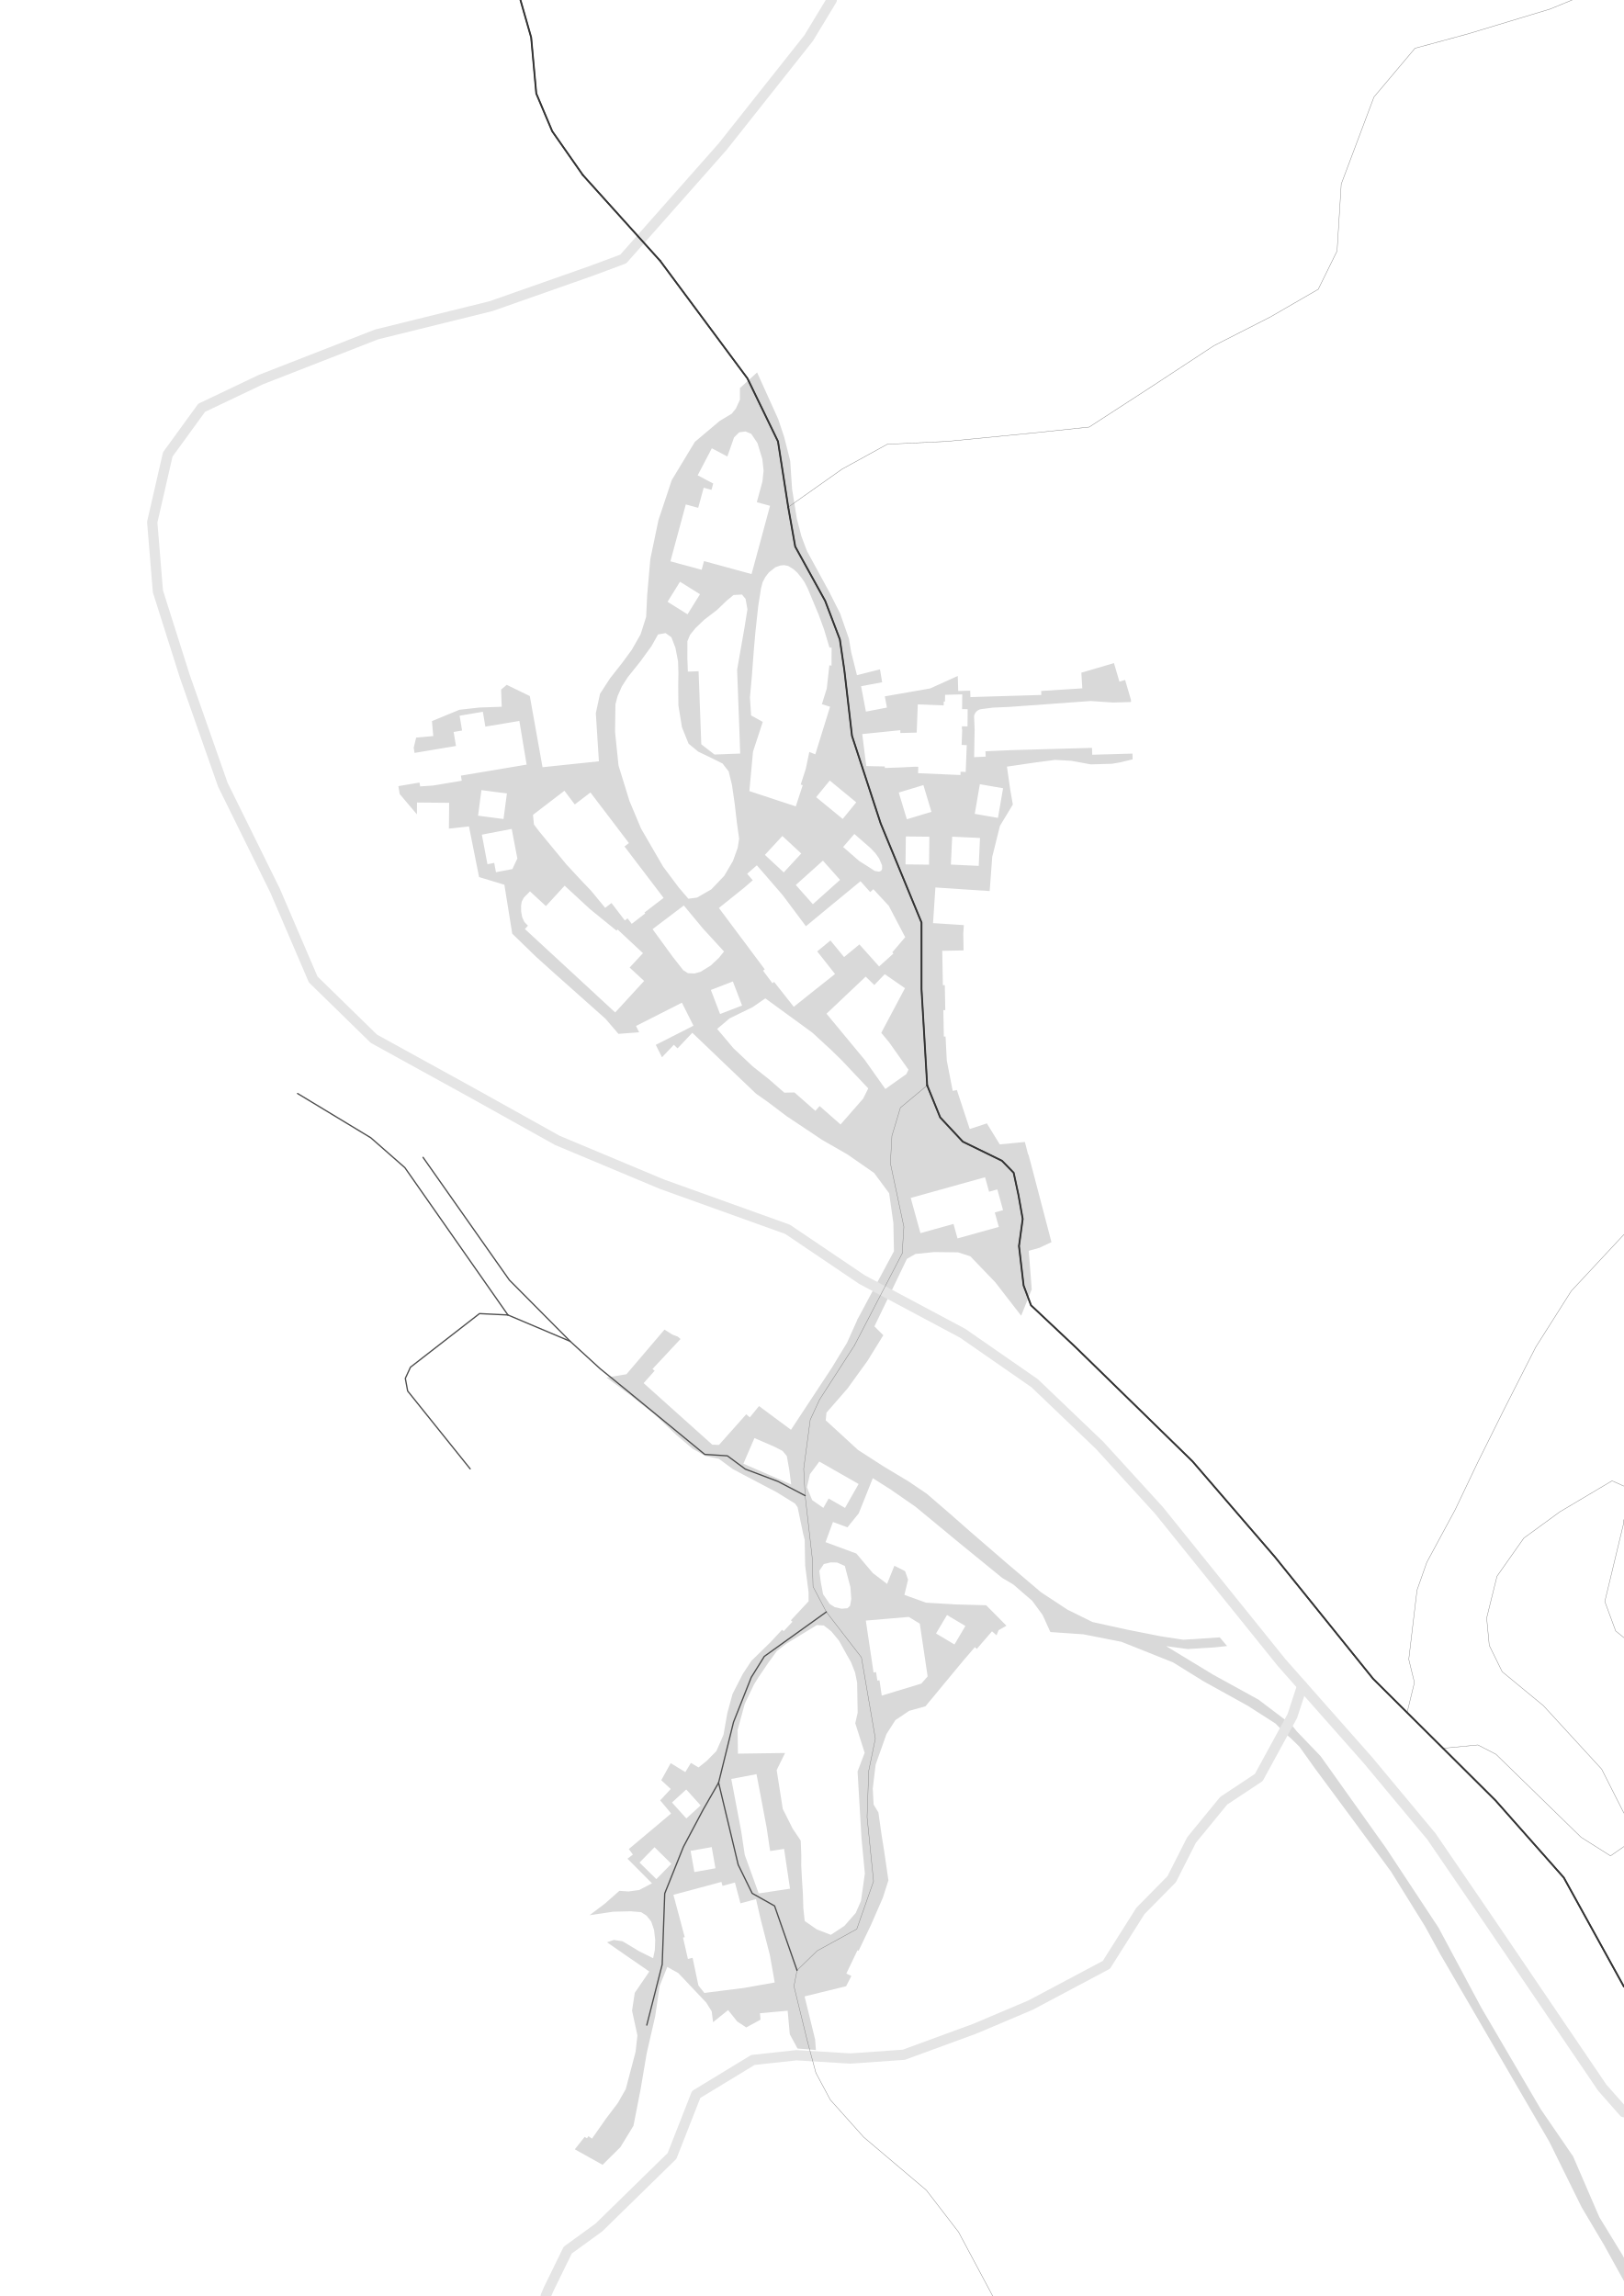
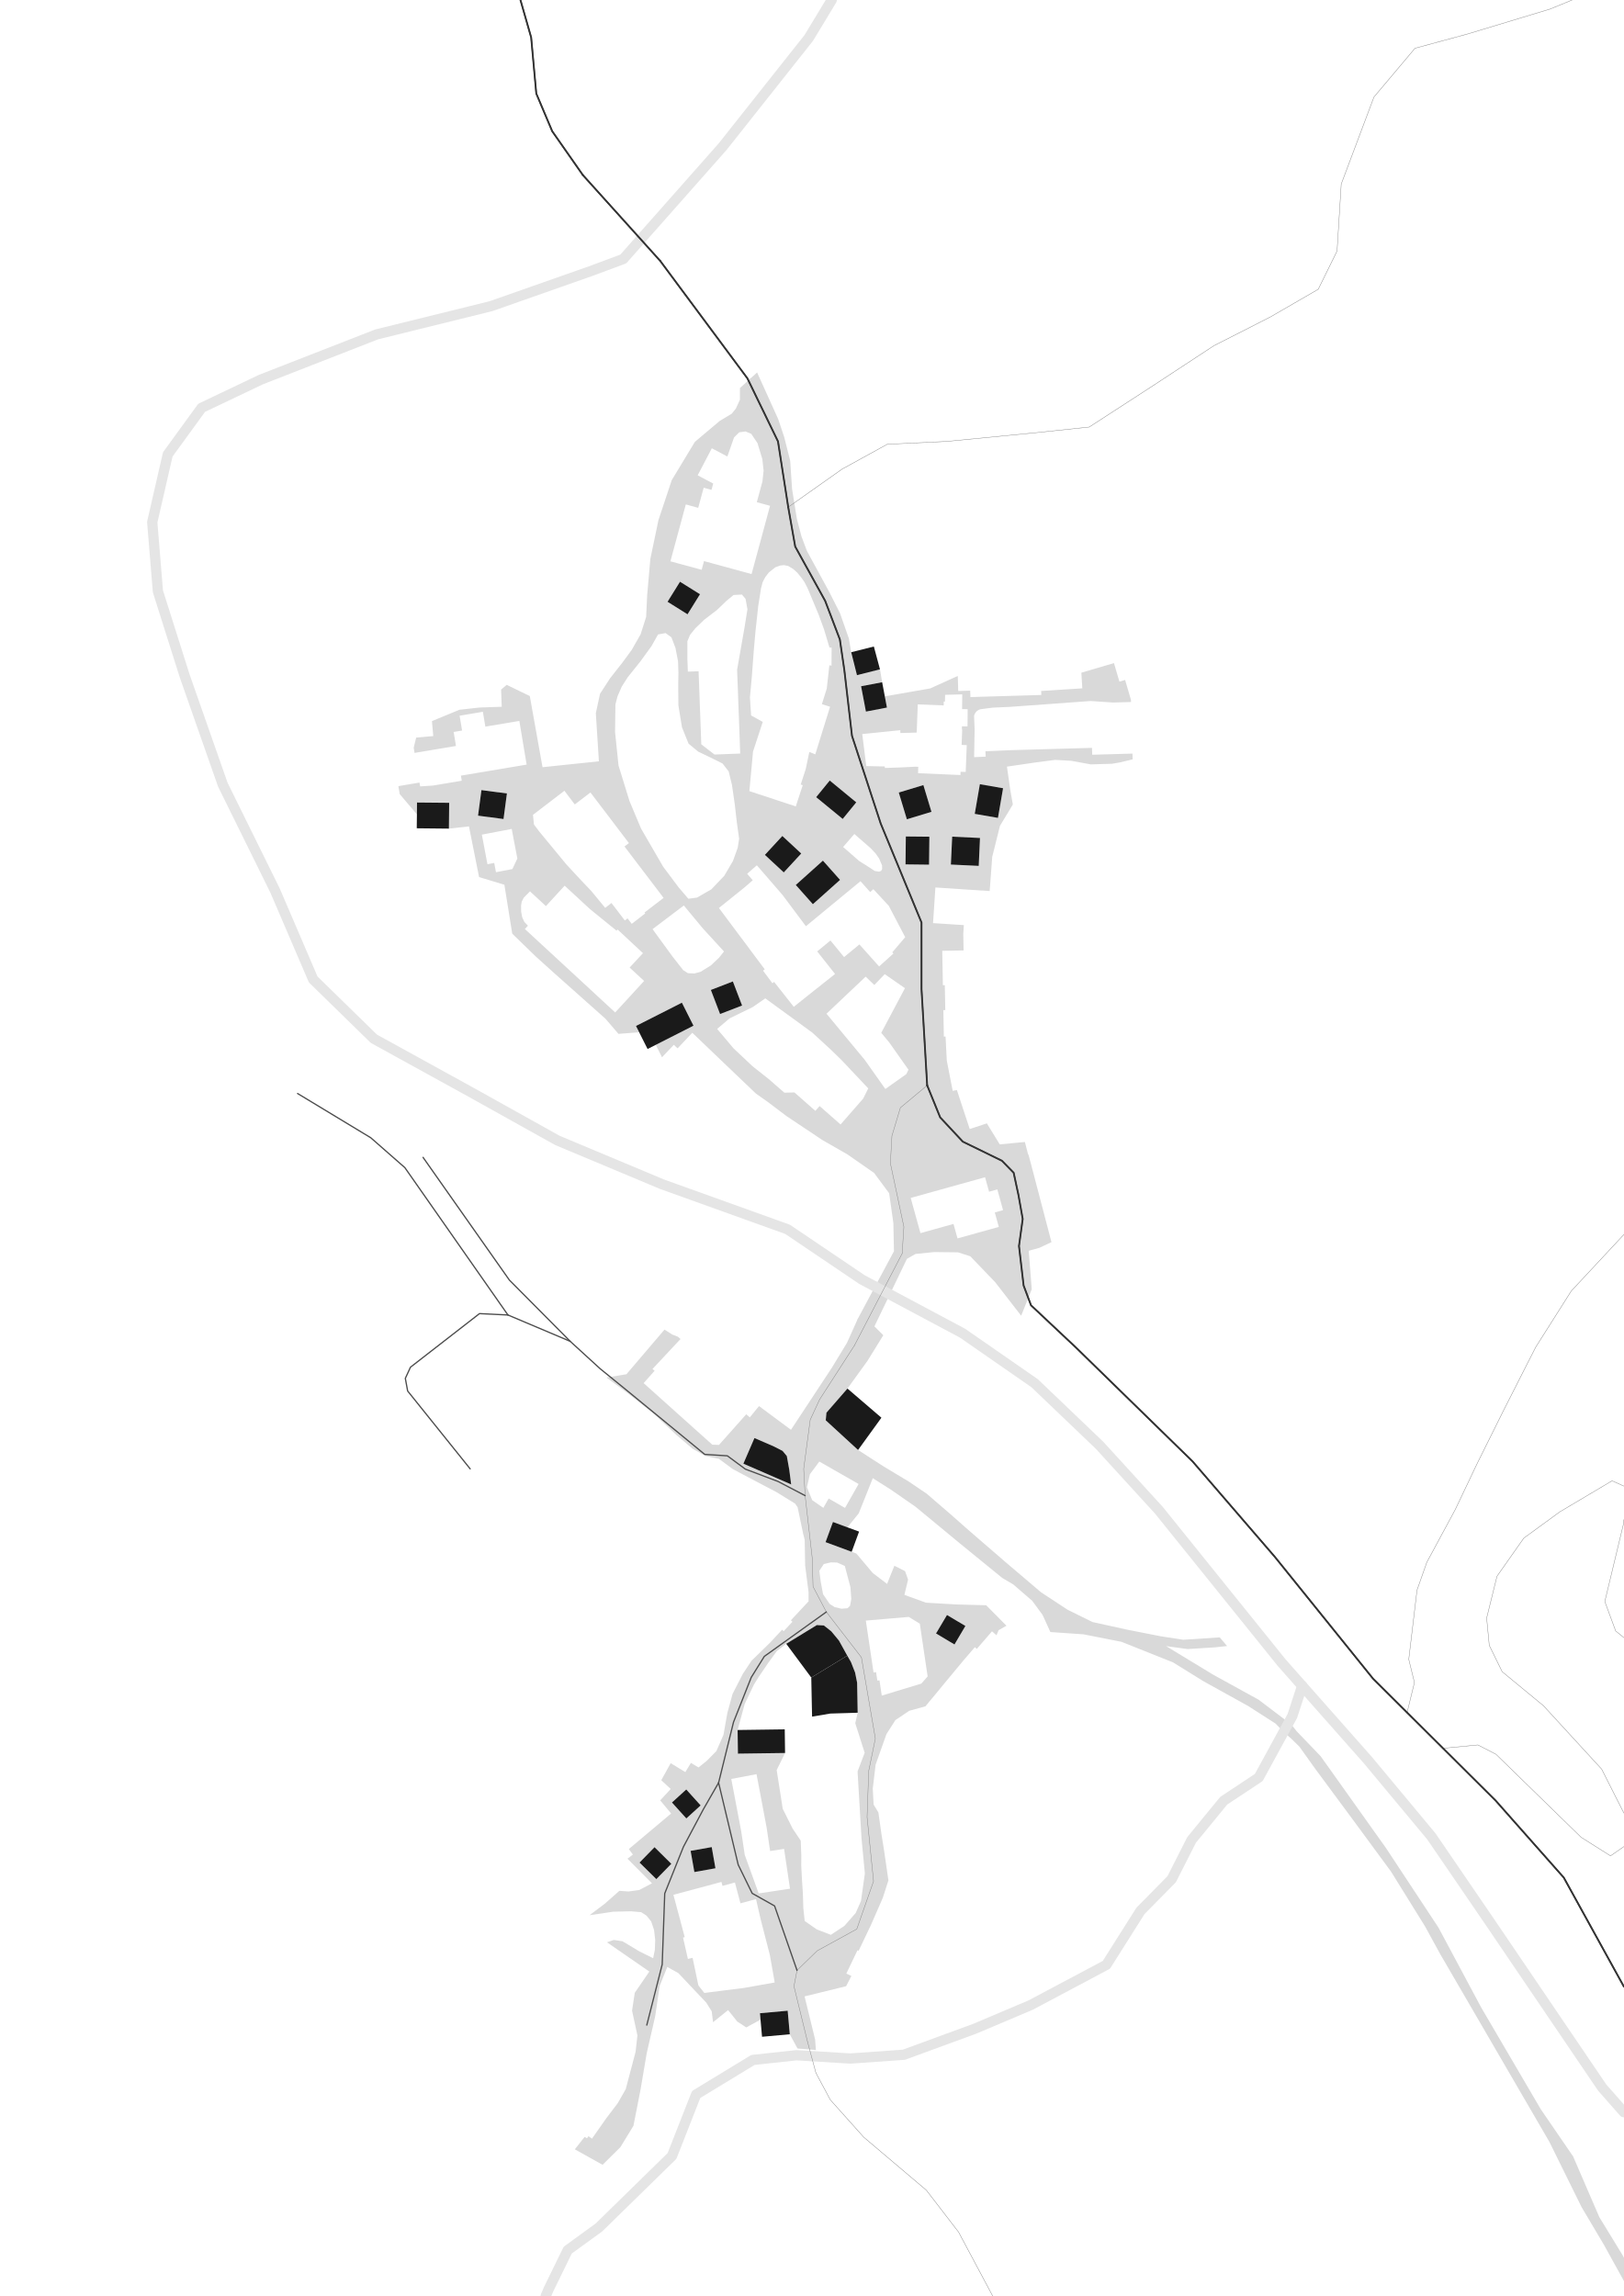
<svg xmlns="http://www.w3.org/2000/svg" width="2376pt" height="3360pt" viewBox="0 0 2376 3360" version="1.1">
-   <g id="surface41">
+   <g id="surface16">
    <rect x="0" y="0" width="2376" height="3360" style="fill:rgb(100%,100%,100%);fill-opacity:1;stroke:none;" />
    <rect x="0" y="0" width="2376" height="3360" style="fill:rgb(100%,100%,100%);fill-opacity:1;stroke:none;" />
    <path style="fill:none;stroke-width:0.75;stroke-linecap:round;stroke-linejoin:round;stroke:rgb(100%,100%,100%);stroke-opacity:1;stroke-miterlimit:10;" d="M 0 3360 L 2376 3360 L 2376 0 L 0 0 Z M 0 3360 " />
    <path style=" stroke:none;fill-rule:evenodd;fill:rgb(85.098%,85.098%,85.098%);fill-opacity:1;" d="M 1091.891 2069.695 L 1091.203 2070.453 L 1072.477 2091.508 L 1056.184 2109.785 L 1051.988 2114.5 L 1042.191 2114.148 L 1003.387 2079.367 L 977.648 2056.305 L 941.738 2024.086 L 957.82 2006.02 L 954.691 2003.43 L 984.707 1971.293 L 995.688 1959.543 L 991.844 1956.102 L 983.715 1953.031 L 972.246 1945.781 L 916.594 2011.078 L 887.375 2015.938 L 917.543 2038.121 L 956.742 2069.047 L 989.793 2100.023 L 1013.062 2119.883 L 1032.059 2130.676 L 1051.809 2134.836 L 1072.051 2149.746 L 1086.57 2157.52 L 1136.105 2183.555 L 1157.875 2196.977 L 1163.234 2200.285 L 1167.027 2205.656 L 1175.148 2244.578 L 1177.402 2253.266 L 1178.094 2291.203 L 1183.082 2330.09 L 1183.082 2343.438 L 1171.754 2355.527 L 1157.203 2371.176 L 1159.461 2373.316 L 1146.613 2387.09 L 1144.359 2384.949 L 1127.25 2403.375 L 1099.535 2430.414 L 1087.023 2449.34 L 1071.863 2478.914 L 1064.242 2506.766 L 1058.562 2538.844 L 1048.191 2562.555 L 1034.289 2576.672 L 1022.082 2586.523 L 1010.918 2579.855 L 1002.766 2593.305 L 981.324 2580.254 L 967.539 2605.195 L 981.387 2618.02 L 965.984 2634.699 L 976.371 2647.121 L 981.957 2653.887 L 961.801 2670.887 L 949.301 2681.379 L 932.941 2695.125 L 920.074 2705.941 L 926.07 2714.016 L 918.086 2720.035 L 953.98 2756.09 L 935.25 2765.879 L 919.629 2768.02 L 906.242 2767.078 L 885.066 2785.809 L 862.59 2802.754 L 897.129 2797.617 L 922.957 2797.008 L 938.047 2798.277 L 946.031 2803.402 L 952.793 2811.898 L 956.969 2824.18 L 958.703 2839.051 L 958.117 2853.797 L 955.629 2865.637 L 935.336 2855.578 L 910.898 2840.91 L 898.172 2838.945 L 888.105 2842.379 L 919.07 2863.781 L 950.094 2885.184 L 928.77 2916.32 L 924.801 2942.43 L 932.66 2978.652 L 930.008 3002.523 L 915.559 3057.32 L 903.902 3077.734 L 886.852 3100.25 L 866.168 3129.73 L 861.047 3126.098 L 858.875 3129.184 L 855.371 3127.203 L 841.078 3145.363 L 881.672 3168.004 L 907.73 3142.211 L 926.855 3110.883 L 937.324 3057.332 L 946.199 3005.023 L 958.707 2950.406 L 965.18 2906.285 L 976.375 2878.457 L 992.496 2887.441 L 1019.457 2915.945 L 1033.355 2930.598 L 1041.371 2943.461 L 1043.324 2959.332 L 1065.344 2941.586 L 1078.672 2958.266 L 1091.836 2966.957 L 1112.781 2955.598 L 1111.949 2946.18 L 1152.492 2942.508 L 1155.598 2976.98 L 1166.91 2997.809 L 1193.82 3000.066 L 1192.629 2984.488 L 1178.875 2928.289 L 1177.242 2921.535 L 1209.324 2913.699 L 1237.98 2906.656 L 1245.711 2891.641 L 1238.336 2888.137 L 1241.059 2882.457 L 1254.625 2854.062 L 1256.277 2854.895 L 1265.219 2836.133 L 1274.164 2817.438 L 1285.066 2792.516 L 1291.781 2777.09 L 1299.91 2751.68 L 1293.375 2706.855 L 1289.801 2684.609 L 1285.254 2652.383 L 1278.281 2640.938 L 1276.992 2617.492 L 1281.152 2582.562 L 1297.012 2537.734 L 1310.168 2517.156 L 1330.359 2503.613 L 1354.137 2497.02 L 1358.746 2491.414 L 1360.32 2489.48 L 1363.961 2485.16 L 1372.758 2474.523 L 1380.762 2464.789 L 1384.098 2460.73 L 1385.98 2458.535 L 1388.711 2455.184 L 1410.004 2429.527 L 1426.402 2410.492 L 1429.293 2412.988 L 1451.465 2387.305 L 1458.09 2393.098 L 1461.078 2385.648 L 1472.621 2379.09 L 1442.926 2349.148 L 1422.398 2348.598 L 1398.543 2347.953 L 1354.75 2345.359 L 1331.559 2336.953 L 1323.32 2333.977 L 1328.648 2311.605 L 1324.285 2299.266 L 1308.629 2291.336 L 1297.965 2317.891 L 1277.066 2302.051 L 1252.926 2273.402 L 1246.145 2270.953 L 1207.922 2256.805 L 1218.758 2227.289 L 1239.93 2235.121 L 1256.414 2214.762 L 1265.793 2191.395 L 1277.039 2163.188 L 1303.289 2179.816 L 1339.629 2205.031 L 1405.008 2259.074 L 1466.387 2309.141 L 1482.586 2318.688 L 1510.297 2342.641 L 1525.496 2363.297 L 1536.863 2388.344 L 1585.258 2391.691 L 1640.891 2402.637 L 1716.316 2432.727 L 1761.07 2460.477 L 1825.871 2496.344 L 1866.375 2522.324 L 1879.293 2535.617 L 1889.004 2544.09 L 1901.258 2556.082 L 1924.309 2588.348 L 1980.066 2663.754 L 2035.246 2738.797 L 2085.051 2819.027 L 2107.273 2859.629 L 2266.996 3134.398 L 2314.16 3230 L 2346.758 3284.973 L 2381.988 3348.746 L 2432.168 3435.699 L 2485.484 3515.895 L 2513.113 3554.828 L 2520.609 3544.797 L 2467.875 3460.809 L 2420.375 3384.355 L 2373.371 3299.008 L 2340.168 3244.746 L 2301.719 3155.695 L 2254.555 3086.91 L 2167.246 2937.809 L 2104.805 2820.984 L 2028.074 2704.629 L 1932.324 2570.055 L 1897.43 2533.719 L 1889.367 2523.621 L 1841.426 2487.277 L 1774.973 2450.703 L 1706.238 2408.965 L 1737.66 2413.234 L 1777.297 2410.789 L 1795.43 2408.824 L 1784.723 2396.164 L 1731.254 2399.633 L 1698.117 2394.527 L 1648.539 2384.73 L 1598.484 2373.688 L 1562.164 2355.773 L 1523.242 2330.188 L 1472.281 2286.879 L 1417.566 2239.582 L 1390.68 2215.859 L 1355.898 2185.875 L 1339.273 2174.637 L 1329.871 2168.234 L 1322.598 2163.844 L 1322.215 2163.602 L 1321.516 2163.246 L 1292.48 2145.75 L 1255.492 2121.938 L 1208.227 2078.523 L 1209.23 2067.352 L 1239.973 2032.047 L 1269.371 1991.363 L 1292.406 1954.008 L 1279.434 1941.031 L 1327.012 1842.172 L 1339.484 1835.082 L 1366.754 1832.293 L 1401.703 1832.684 L 1419.742 1838.469 L 1456.258 1876.523 L 1494.145 1925.43 L 1509.613 1886.777 L 1505.203 1830.438 L 1520.762 1826.094 L 1538.465 1817.785 L 1533.688 1799.539 L 1509.785 1708.246 L 1504.941 1690.004 L 1504.16 1688.953 L 1499.582 1671.207 L 1490.824 1672.023 L 1462.797 1674.707 L 1443.93 1643.957 L 1425.473 1650.082 L 1418.883 1652.223 L 1412.438 1632.703 L 1406.539 1614.801 L 1400.086 1595.156 L 1393.977 1596.398 L 1391.191 1582.188 L 1388.184 1566.727 L 1385.32 1552.012 L 1383.512 1516.812 L 1381.008 1516.945 L 1380.777 1504.363 L 1380.293 1478.254 L 1383.117 1478.234 L 1382.852 1464.395 L 1382.719 1457.473 L 1382.398 1441.742 L 1379.578 1441.762 L 1379.121 1416.594 L 1378.66 1391.426 L 1384.305 1391.328 L 1409.883 1390.855 L 1409.441 1366.379 L 1410.281 1353.828 L 1365.223 1350.891 L 1365.789 1342.062 L 1368.645 1298.734 L 1413.641 1301.734 L 1448.078 1303.969 L 1451.809 1253.816 L 1454.969 1241.262 L 1463.078 1208.613 L 1481.957 1177.355 L 1478.223 1156.121 L 1473.305 1121.891 L 1516.723 1115.559 L 1543.91 1112.016 L 1567.406 1113.363 L 1596.031 1118.594 L 1626.934 1117.715 L 1638.355 1115.754 L 1657.234 1111.254 L 1656.996 1102.824 L 1629.422 1103.605 L 1613.75 1104.051 L 1598.082 1104.496 L 1597.852 1096.32 L 1597.797 1094.434 L 1565.77 1095.344 L 1531.297 1096.32 L 1506.227 1097.031 L 1480.09 1097.773 L 1455.656 1098.848 L 1441.871 1099.426 L 1442.043 1103.199 L 1442.219 1107.285 L 1425.305 1108.02 L 1425.379 1103.926 L 1425.457 1100.145 L 1426.039 1067.395 L 1425.238 1047.902 L 1425.461 1046.824 L 1425.633 1046.316 L 1425.805 1045.746 L 1426.281 1044.727 L 1426.816 1043.703 L 1427.414 1042.742 L 1428.875 1041.062 L 1429.73 1040.348 L 1430.715 1039.625 L 1431.641 1039.031 L 1432.691 1038.562 L 1433.746 1038.156 L 1434.805 1037.871 L 1439.555 1037.234 L 1446.43 1036.348 L 1452.93 1035.531 L 1477.363 1034.461 L 1504.406 1032.496 L 1529.449 1030.715 L 1563.875 1028.164 L 1595.863 1025.871 L 1628.516 1028.09 L 1654.871 1027.344 L 1654.781 1024.199 L 1646.242 995.043 L 1637.91 997.543 L 1629.93 970.387 L 1582.215 984.457 L 1583.613 1007.332 L 1523.441 1011.184 L 1523.605 1017.031 L 1429.277 1019.836 L 1419.879 1020.168 L 1419.613 1010.73 L 1402.062 1011.23 L 1401.379 989.215 L 1360.996 1007.484 L 1294.645 1019.066 L 1297.742 1035.469 L 1266.984 1041.379 L 1259.914 1004.25 L 1290.738 998.402 L 1287.57 979.543 L 1253.875 988.055 L 1245.465 954.488 L 1242.078 934.504 L 1229.18 897.602 L 1213.566 866.633 L 1180.691 806.316 L 1172.617 784.762 L 1165.934 759.145 L 1158.938 715.59 L 1156.207 674.434 L 1147.379 639.434 L 1138.609 613.242 L 1107.77 545.059 L 1082.695 567.867 L 1082.617 585.055 L 1076.645 598.004 L 1070.523 605.543 L 1053.004 616.051 L 1016.73 646.605 L 982.871 702.648 L 963.441 761.055 L 951.562 817.984 L 946.914 871.188 L 945.422 902.832 L 937.297 928.305 L 924.328 951.082 L 910.312 970.117 L 903.895 978.293 L 892.57 992.715 L 877.902 1015.355 L 871.801 1043.668 L 876.297 1114.109 L 793.805 1122.746 L 775.184 1018.586 L 741.414 1002.234 L 733.203 1009.141 L 734.102 1034.297 L 701.516 1035.41 L 672.188 1038.699 L 632.008 1055.266 L 633.945 1077.18 L 608.918 1079.402 L 605.32 1094.234 L 606.539 1101.816 L 667.16 1091.66 L 663.758 1071.172 L 676.117 1069.059 L 672.496 1047.379 L 706.52 1041.629 L 710.145 1063.367 L 716.324 1062.312 L 737.367 1058.816 L 759.902 1055.031 L 770.551 1118.938 L 748.012 1122.727 L 726.977 1126.281 L 674.406 1135.078 L 675.621 1142.535 L 633.605 1149.582 L 614.758 1150.812 L 613.785 1145.238 L 595.242 1148.344 L 582.883 1150.457 L 584.84 1162.047 L 610.016 1191.738 L 610.156 1174.422 L 657.211 1174.848 L 656.836 1212.629 L 686.16 1209.34 L 700.988 1283.516 L 738 1294.742 L 749.492 1366.305 L 784.383 1400.188 L 812.25 1425.27 L 839.531 1449.547 L 885.922 1490.848 L 904.926 1512.969 L 935.219 1510.66 L 930.57 1501.414 L 964.148 1484.406 L 997.73 1467.336 L 1014.676 1501.039 L 981.094 1518.109 L 959.512 1529.043 L 968.617 1547.23 L 985.918 1528.988 L 991.398 1534.184 L 1012.961 1511.41 L 1018.438 1516.605 L 1059.504 1555.918 L 1106.047 1600.359 L 1123.391 1612.582 L 1151.27 1633.637 L 1175.883 1650.059 L 1202.988 1668.172 L 1239.906 1689.348 L 1279 1716.562 L 1300.973 1746.219 L 1307.156 1789.793 L 1308.008 1831.066 L 1256.047 1928.16 L 1254.023 1931.746 L 1254.234 1931.852 L 1239.324 1965.035 L 1217.117 2001.586 L 1159.715 2088.777 L 1157.344 2092.383 L 1110.582 2057.676 L 1097.121 2074.156 Z M 741.695 1161.18 L 736.73 1198.586 L 699.457 1193.668 L 704.422 1156.258 Z M 714.863 1219.543 L 738.887 1214.957 L 748.742 1213.039 L 750.59 1222.934 L 755.078 1246.414 L 756.988 1256.305 L 749.711 1271.809 L 725.691 1276.395 L 723.109 1262.809 L 713.254 1264.723 L 711.344 1254.832 L 706.918 1231.352 L 705.008 1221.461 Z M 902.484 1361.496 L 903.633 1360.211 L 940.773 1394.883 L 921.258 1415.938 L 942.449 1435.543 L 921.637 1458.23 L 900.152 1481.629 L 895.582 1477.418 L 874.328 1457.812 L 869.754 1453.535 L 837.422 1423.672 L 805.156 1393.867 L 792.465 1382.145 L 787.828 1377.867 L 767.992 1359.547 L 772.496 1354.695 L 767.199 1349.184 L 764.055 1342.285 L 762.504 1334.02 L 762.441 1325.02 L 763.41 1319.387 L 766.383 1313.637 L 775.473 1304.441 L 798.785 1326 L 809.191 1314.625 L 826.172 1296.137 L 863.332 1330.461 L 902.102 1361.93 Z M 786.41 1187.418 L 813.363 1166.762 L 825.828 1157.215 L 841.008 1177.242 L 857.465 1164.688 L 863.91 1159.723 L 890.164 1194.227 L 920.195 1233.789 L 913.75 1238.758 L 927.039 1256.258 L 946.516 1281.828 L 965.215 1306.414 L 967.105 1308.941 L 970.945 1313.996 L 943.07 1335.371 L 944.051 1336.73 L 924.344 1351.957 L 918.223 1343.945 L 914.234 1347.02 L 894.695 1321.512 L 893.035 1322.754 L 885.484 1328.574 L 865.023 1303.723 L 849.77 1287.727 L 828.742 1265.031 L 789.125 1216.992 L 781.242 1206.578 L 779.84 1192.453 Z M 982.277 2727.527 L 960.328 2749.93 L 935.746 2725.703 L 957.695 2703.234 Z M 918.613 990.906 L 936.73 968.297 L 953.156 945.668 L 962.832 928.461 L 973.879 926.512 L 982.395 932.625 L 988.289 948.07 L 992.105 967.73 L 992.645 984.648 L 992.352 1003.164 L 992.605 1032.238 L 997.84 1064.324 L 1007.484 1088.285 L 1021.613 1099.969 L 1041.008 1109.238 L 1057.234 1117.34 L 1066.152 1128.859 L 1070.969 1148.488 L 1075.102 1177.078 L 1078.176 1203.805 L 1081.477 1227.383 L 1079.348 1240.852 L 1072.363 1260.125 L 1059.734 1281.633 L 1040.785 1301.5 L 1019.863 1313.551 L 1007.176 1315.23 L 992.902 1298.516 L 970.219 1268.188 L 937.977 1212.574 L 921.031 1172.199 L 905.016 1120.344 L 899.922 1071.008 L 900.48 1030.766 L 903.594 1018.844 L 909.84 1004.562 Z M 1011.398 2765.918 L 1018.684 2763.949 L 1024.723 2762.328 L 1042.277 2757.613 L 1055.598 2754.023 L 1057.141 2759.832 L 1075.32 2754.91 L 1083.391 2785.336 L 1106.176 2779.215 L 1113.105 2809.23 L 1126.418 2860.914 L 1132.461 2894.984 L 1133.512 2901.188 L 1105.742 2906.129 L 1088.453 2909.203 L 1036.762 2915.707 L 1030.574 2916.512 L 1021.859 2905.492 L 1013.383 2865.129 L 1006.527 2866.711 L 999.371 2835.438 L 1001.867 2834.863 L 994.992 2809.062 L 993.375 2802.938 L 991.414 2795.691 L 985.312 2772.891 Z M 983.199 2637.801 L 1004.113 2618.762 L 1025.156 2642.082 L 1004.242 2661.121 L 996.148 2652.16 Z M 1000.555 1325.113 L 1028.801 1359.125 L 1039.414 1370.656 L 1059.348 1392.438 L 1051.953 1401.652 L 1039.918 1413.008 L 1024.996 1422.184 L 1015.906 1424.645 L 1006.547 1424.156 L 999.648 1419.754 L 984.293 1400.172 L 954.797 1359.715 Z M 1046.82 2734.066 L 1015.988 2739.602 L 1010.473 2708.598 L 1041.367 2703.062 Z M 1024.215 869.621 L 1005.973 898.969 L 976.727 880.664 L 994.969 851.312 Z M 983.223 812.934 L 989.469 789.84 L 997.707 759.453 L 1003.445 738.199 L 1021.586 743.16 L 1029.602 713.723 L 1041.043 716.863 L 1043.543 707.602 L 1020.809 695.594 L 1041.523 656.035 L 1064.258 668.043 L 1074.008 640.195 L 1081.637 632.613 L 1090.824 631.406 L 1099.199 634.883 L 1108.301 648.41 L 1115.422 671.754 L 1117.281 688.824 L 1115.594 704.547 L 1107.355 734.934 L 1115.824 737.211 L 1126.699 740.176 L 1113.008 790.863 L 1099.656 840.094 L 1088.785 837.129 L 1051.234 826.863 L 1030.059 821.105 L 1028.926 825.355 L 1026.656 833.855 L 1005.16 827.984 L 993.027 824.738 L 980.953 821.434 Z M 1089.324 918.508 L 1078.516 980.129 L 1079.703 1011.133 L 1080.613 1036.727 L 1080.77 1039.996 L 1081.805 1067.793 L 1082.473 1087.035 L 1083.043 1102.758 L 1045.445 1104.203 L 1026.078 1089.203 L 1025.41 1069.898 L 1024.359 1041.598 L 1024.219 1038.895 L 1023.312 1013.301 L 1022.121 982.301 L 1006.457 982.871 L 1005.738 964.004 L 1005.77 938.445 L 1009.645 929.082 L 1017.645 919.16 L 1030.594 906.77 L 1049.074 892.645 L 1063.184 879.09 L 1073.297 870.742 L 1085.637 870.078 L 1090.898 876.477 L 1093.645 891.633 Z M 1106.914 2596.328 L 1114.203 2634.645 L 1121.727 2674.59 L 1126.832 2708.816 L 1147.258 2705.719 L 1152.676 2742.137 L 1155.926 2763.953 L 1128.691 2768.062 L 1112.578 2770.473 L 1110.078 2770.855 L 1102.457 2749.734 L 1089.668 2714.406 L 1084.566 2680.18 L 1077.27 2641.672 L 1069.977 2603.355 Z M 1085.789 1471.508 L 1053.586 1483.945 L 1040.109 1448.695 L 1072.312 1436.262 Z M 1067.562 1490.281 L 1101.348 1473.773 L 1119.805 1461.035 L 1143.566 1478.367 L 1160.664 1490.785 L 1188.781 1511.328 L 1216.473 1536.855 L 1232.215 1552.27 L 1245.145 1566.004 L 1270.426 1592.797 L 1262.945 1607.738 L 1236.086 1638.465 L 1229.887 1645.566 L 1208.664 1626.906 L 1199.207 1618.613 L 1193.008 1625.652 L 1162.391 1598.695 L 1147.66 1599.051 L 1124.832 1579.18 L 1101.09 1560.34 L 1073.188 1534.062 L 1049.305 1505.719 Z M 1079.25 2531.707 L 1089.707 2493.391 L 1103.035 2465.438 L 1109.812 2454.48 L 1123.785 2433.879 L 1136.586 2416.266 L 1150.395 2405.551 L 1195.16 2378.156 L 1205.465 2378.746 L 1216.438 2387.434 L 1227.543 2400.906 L 1239.703 2422.906 L 1245.113 2432.258 L 1251.125 2447.574 L 1254.121 2462.531 L 1254.918 2506.449 L 1251.402 2521.844 L 1265.164 2565.016 L 1254.77 2592.379 L 1260.539 2690.227 L 1265.445 2741.77 L 1259.742 2781.965 L 1252.078 2799.43 L 1235.492 2818.41 L 1215.66 2831.438 L 1194.988 2823.461 L 1177.391 2811.184 L 1175.418 2792.418 L 1174.734 2770.406 L 1173.434 2750.926 L 1172.359 2730.562 L 1172.438 2715.641 L 1171.629 2693.633 L 1159.781 2676.027 L 1145.289 2647.105 L 1136.414 2590.328 L 1148.691 2565.363 L 1079.723 2566.316 Z M 1089.566 1298.477 L 1095.258 1293.531 L 1101.445 1288.191 L 1099.305 1285.734 L 1093.211 1278.668 L 1107.414 1266.305 L 1128.16 1290.266 L 1145.215 1309.988 L 1171.551 1345.25 L 1179.176 1355.418 L 1183.164 1352.156 L 1212.219 1328.168 L 1232.324 1311.605 L 1259.055 1289.57 L 1273.238 1305.473 L 1277.887 1301.246 L 1300.402 1325.535 L 1324.469 1371.5 L 1305.645 1393.562 L 1307.266 1395.406 L 1286.281 1414.32 L 1282.137 1409.652 L 1257.461 1382.09 L 1235.023 1400.605 L 1215.082 1376.305 L 1207.848 1382.305 L 1195.711 1392.277 L 1221.797 1425.344 L 1191.305 1449.562 L 1168.297 1467.906 L 1161.43 1473.391 L 1132.676 1436.938 L 1130.156 1438.836 L 1116.465 1420.465 L 1118.984 1418.57 L 1102.816 1396.934 L 1092.32 1382.816 L 1084.762 1372.77 L 1076.48 1361.672 L 1051.906 1328.754 Z M 1091.41 2133.332 L 1103.891 2104.461 L 1132.66 2116.93 L 1145.07 2123.312 L 1151.242 2130.816 L 1154.816 2150.797 L 1157.617 2172.371 L 1087.703 2142 Z M 1097.457 1146.855 L 1101.781 1099.957 L 1116.047 1056.434 L 1098.969 1046.969 L 1097.281 1020.453 L 1099.922 991.797 L 1102.934 951.801 L 1103.359 946.879 L 1105.027 928.137 L 1105.355 924.285 L 1109.391 887.219 L 1113.484 861.039 L 1115.863 852.035 L 1119.73 844.496 L 1125.055 837.672 L 1134.441 830.164 L 1141.77 827.566 L 1147.277 827.031 L 1153.395 828.305 L 1160.93 832.938 L 1166.656 838.125 L 1172.961 845.941 L 1177.016 851.746 L 1181.863 861.238 L 1191.281 883.824 L 1198.078 900.121 L 1205.758 921.184 L 1213.656 947.648 L 1216.793 947.688 L 1216.66 974.129 L 1213.508 973.59 L 1209.703 1007.629 L 1202.57 1030.492 L 1214.531 1034.246 L 1209.125 1051.648 L 1201.477 1076.289 L 1192.91 1103.918 L 1184.152 1100.391 L 1178.961 1125.34 L 1171.574 1148.086 L 1174.551 1149.07 L 1167.676 1169.977 L 1164.383 1180.078 L 1161.406 1179.094 L 1137.539 1171.273 L 1126.266 1167.504 L 1108.352 1161.652 L 1096.445 1157.711 Z M 1172.352 1249.035 L 1146.785 1276.707 L 1119.152 1251.051 L 1144.719 1223.383 Z M 1227.961 2155.516 L 1244.281 2164.809 L 1250.848 2168.59 L 1256.27 2171.707 L 1236.43 2206.707 L 1230.949 2203.586 L 1224.441 2199.805 L 1212.457 2192.969 L 1204.691 2206.664 L 1188.375 2195.293 L 1180.691 2176.5 L 1185.047 2157.363 L 1198.824 2138.844 Z M 1229.141 1287.648 L 1189.371 1323.215 L 1164.367 1295.094 L 1204.07 1259.469 Z M 1245.582 2339.898 L 1243.793 2349.957 L 1240.008 2353.527 L 1231.242 2354.219 L 1221.332 2351.918 L 1213.922 2347.156 L 1204.301 2333.012 L 1200.906 2314.918 L 1198.82 2298.797 L 1205.375 2288.793 L 1215.531 2286.426 L 1224.758 2286.605 L 1236.129 2291.633 L 1244.348 2322.812 Z M 1252.852 1174.168 L 1233.023 1198.465 L 1194.176 1166.582 L 1214.062 1142.219 Z M 1237 1457.266 L 1266.629 1429.23 L 1279.27 1441.461 L 1294.504 1425.605 L 1324.125 1446.105 L 1291.125 1508.23 L 1289.461 1511.488 L 1301.148 1525.574 L 1329.246 1565.441 L 1326.102 1571.887 L 1321 1575.496 L 1305.625 1586.383 L 1295.418 1593.66 L 1265.301 1551.078 L 1234.324 1513.684 L 1209.324 1483.484 Z M 1250.078 1220.453 L 1273.746 1241.121 L 1280.922 1248.66 L 1286.281 1256.312 L 1290.574 1266.266 L 1290.73 1271.801 L 1289.234 1274.359 L 1286.387 1275.637 L 1279.895 1274.562 L 1267.305 1266.359 L 1257.281 1260.098 L 1233.617 1239.492 Z M 1302.215 2368.57 L 1329.684 2366.215 L 1345.832 2376.078 L 1348.312 2392.879 L 1351.098 2411.559 L 1356.363 2447.039 L 1357.293 2453.309 L 1348.055 2463.832 L 1317.703 2473 L 1290.156 2481.402 L 1286.824 2458.961 L 1283.703 2459.426 L 1281.848 2447.016 L 1278.16 2447.559 L 1274.449 2422.676 L 1273.055 2413.336 L 1266.859 2371.586 Z M 1339.211 1122.004 L 1318.562 1123.051 L 1299.762 1123.711 L 1294.812 1123.852 L 1294.434 1121.656 L 1273.031 1121.195 L 1267.508 1121.039 L 1261.609 1074.242 L 1317.277 1068.57 L 1317.395 1072.723 L 1341.281 1072.074 L 1342.871 1030.801 L 1380.77 1032.312 L 1380.875 1026.602 L 1382.633 1026.68 L 1382.855 1016.789 L 1407.93 1016.141 L 1407.723 1037.738 L 1415.879 1037.82 L 1415.648 1063.008 L 1407.492 1062.926 L 1407.445 1067.52 L 1407.879 1067.535 L 1407.004 1090.109 L 1414.523 1090.402 L 1412.996 1129.699 L 1405.48 1129.406 L 1405.293 1134.188 L 1343.258 1131.5 L 1343.598 1122.168 Z M 1362.891 1188.039 L 1326.879 1198.945 L 1315.047 1159.812 L 1351.059 1148.906 Z M 1405.035 1732.875 L 1441.32 1722.781 L 1447.188 1743.953 L 1459.262 1740.59 L 1467.645 1770.945 L 1455.57 1774.312 L 1461.438 1795.484 L 1401.004 1812.309 L 1395.137 1791.137 L 1346.777 1804.594 L 1338.395 1774.238 L 1332.531 1753.066 Z M 1359.84 1224.449 L 1359.363 1265.379 L 1324.914 1264.973 L 1325.391 1224.105 Z M 1412.543 2379.473 L 1396.559 2406.555 L 1369.57 2390.449 L 1385.621 2363.43 Z M 1433.91 1226.312 L 1432.051 1267.156 L 1391.285 1265.23 L 1393.207 1224.383 Z M 1467.672 1153.523 L 1460.18 1196.922 L 1426.203 1191.027 L 1433.699 1147.629 Z M 1467.672 1153.523 " />
    <path style="fill:none;stroke-width:15;stroke-linecap:round;stroke-linejoin:round;stroke:rgb(89.804%,89.804%,89.804%);stroke-opacity:1;stroke-miterlimit:10;" d="M 2376 3091.004 L 2344.262 3054.977 L 2179 2811.27 L 2094.285 2687.316 L 2001.379 2575.738 L 1905.316 2467.098 L 1875.348 2433.191 L 1695.637 2210.102 L 1608.883 2115.094 L 1513.84 2024.207 L 1408.465 1951.078 L 1261.219 1872.566 L 1152.332 1799.02 L 968.5 1732.953 L 815.605 1668.914 L 689.625 1598.648 L 547.059 1520.137 L 458.27 1433.375 L 402.453 1303.27 L 326.031 1148.34 L 270.266 989.285 L 231.039 865.328 L 222.742 764.094 L 245.488 664.957 L 295.047 596.789 L 381.797 555.469 L 551.23 489.332 L 718.523 448.012 L 865.215 396.414 L 911.973 379.004 L 1057.34 214.637 L 1183.32 55.578 L 1216.957 0 " />
    <path style="fill:none;stroke-width:15;stroke-linecap:round;stroke-linejoin:round;stroke:rgb(89.804%,89.804%,89.804%);stroke-opacity:1;stroke-miterlimit:10;" d="M 798.5 3360 L 802.934 3349.648 L 830.664 3292.883 L 876.355 3259.676 L 983.258 3155.09 L 1018.566 3065.113 L 1101.656 3014.57 L 1165.359 3007.648 L 1244.273 3012.473 L 1322.477 3006.949 L 1426.324 2968.848 L 1508.039 2934.242 L 1618.805 2875.379 L 1668.668 2796.449 L 1714.359 2750.098 L 1743.465 2692.629 L 1790.527 2635.164 L 1841.766 2601.258 L 1890.914 2511.211 L 1905.316 2467.098 " />
    <path style="fill:none;stroke-width:0.562;stroke-linecap:round;stroke-linejoin:round;stroke:rgb(49.804%,49.804%,49.804%);stroke-opacity:1;stroke-miterlimit:10;" d="M 1153.301 742.141 L 1232.012 686.559 L 1298.207 650.133 L 1385.824 645.938 L 1514.195 633.355 L 1593.672 624.965 L 1684.34 566.168 L 1776.027 505.969 L 1858.555 463.949 L 1928.82 423.332 L 1956.348 367.328 L 1962.453 269.379 L 2010.332 141.992 L 2070.422 70.609 L 2147.863 49.566 L 2268.094 13.211 L 2300.293 0 " />
    <path style="fill:none;stroke-width:0.562;stroke-linecap:round;stroke-linejoin:round;stroke:rgb(49.804%,49.804%,49.804%);stroke-opacity:1;stroke-miterlimit:10;" d="M 1452.477 3360 L 1402.562 3266.457 L 1355.398 3205.145 L 1263.812 3127.613 L 1214.863 3072.875 L 1193.801 3033.516 " />
    <path style="fill:none;stroke-width:0.562;stroke-linecap:round;stroke-linejoin:round;stroke:rgb(49.804%,49.804%,49.804%);stroke-opacity:1;stroke-miterlimit:10;" d="M 1193.801 3033.516 L 1181.539 2987.863 " />
    <path style="fill:none;stroke-width:0.562;stroke-linecap:round;stroke-linejoin:round;stroke:rgb(49.804%,49.804%,49.804%);stroke-opacity:1;stroke-miterlimit:10;" d="M 1181.539 2987.863 L 1161.695 2906.699 L 1166.172 2883.418 L 1195.785 2854.754 L 1253.637 2823.016 L 1278.16 2753.035 L 1268.695 2659.145 L 1271.09 2591.539 L 1280.805 2544.211 L 1260.402 2425.43 L 1209.066 2358.945 L 1189.629 2321.891 L 1188.406 2279.734 L 1178.027 2188.711 L 1175.941 2149.488 L 1185.508 2077.691 L 1199.246 2048.047 L 1250.176 1968.977 " />
    <path style="fill:none;stroke-width:0.562;stroke-linecap:round;stroke-linejoin:round;stroke:rgb(49.804%,49.804%,49.804%);stroke-opacity:1;stroke-miterlimit:10;" d="M 1250.176 1968.977 L 1320.035 1834.395 " />
    <path style="fill:none;stroke-width:0.562;stroke-linecap:round;stroke-linejoin:round;stroke:rgb(49.804%,49.804%,49.804%);stroke-opacity:1;stroke-miterlimit:10;" d="M 1320.035 1834.395 L 1322.527 1795.312 L 1302.785 1702.332 L 1305.027 1662.27 L 1317.441 1621.023 L 1356.617 1588.371 " />
    <path style="fill:none;stroke-width:0.562;stroke-linecap:round;stroke-linejoin:round;stroke:rgb(49.804%,49.804%,49.804%);stroke-opacity:1;stroke-miterlimit:10;" d="M 2058.82 2506.18 L 2069.559 2462.203 L 2061.266 2428.297 L 2073.324 2327.066 L 2087.672 2286.305 L 2129.191 2209.332 L 2162.059 2140.262 L 2200.93 2062.098 L 2246.977 1971.492 L 2299.082 1889.207 L 2376 1806.703 " />
    <path style="fill:none;stroke-width:0.562;stroke-linecap:round;stroke-linejoin:round;stroke:rgb(49.804%,49.804%,49.804%);stroke-opacity:1;stroke-miterlimit:10;" d="M 2111.434 2558.473 L 2162.414 2553.578 L 2188.871 2567.211 L 2313.43 2688.715 L 2356.473 2715.91 L 2376 2702.344 " />
    <path style="fill:none;stroke-width:0.562;stroke-linecap:round;stroke-linejoin:round;stroke:rgb(49.804%,49.804%,49.804%);stroke-opacity:1;stroke-miterlimit:10;" d="M 2376 2653.238 L 2343.602 2589.094 L 2258.324 2496.18 L 2197.93 2446.402 L 2179.055 2407.883 L 2175.238 2367.895 L 2190.348 2306.719 L 2229.629 2250.859 L 2282.441 2212.34 L 2358.711 2167.035 L 2376 2174.77 " />
    <path style="fill:none;stroke-width:0.562;stroke-linecap:round;stroke-linejoin:round;stroke:rgb(49.804%,49.804%,49.804%);stroke-opacity:1;stroke-miterlimit:10;" d="M 2376 2223.797 L 2375.352 2230.445 L 2348.129 2343.703 L 2364.004 2386.77 L 2376 2396.52 " />
    <path style="fill:none;stroke-width:1.875;stroke-linecap:round;stroke-linejoin:round;stroke:rgb(30.196%,30.196%,30.196%);stroke-opacity:1;stroke-miterlimit:10;" d="M 1356.617 1588.371 L 1375.648 1635.215 L 1408.77 1670.73 L 1466.062 1698.695 L 1483.16 1716.242 L 1490.18 1748.824 L 1496.387 1783.848 L 1490.941 1823.488 L 1497.711 1881.238 L 1508.547 1910.18 L 1574.184 1971.914 L 1744.938 2138.652 L 1865.375 2278.406 L 2009.062 2456.68 L 2058.82 2506.18 L 2111.434 2558.473 L 2188.262 2634.883 L 2288.09 2747.719 L 2376 2907.199 " />
    <path style="fill:none;stroke-width:1.875;stroke-linecap:round;stroke-linejoin:round;stroke:rgb(30.196%,30.196%,30.196%);stroke-opacity:1;stroke-miterlimit:10;" d="M 1153.301 742.141 L 1163.527 799.891 L 1207.387 879.383 L 1228.855 935.801 L 1235.422 980.688 L 1246.613 1076.887 L 1288.59 1205.109 L 1348.324 1350.039 L 1348.324 1447.43 L 1356.617 1588.371 " />
    <path style="fill:none;stroke-width:1.875;stroke-linecap:round;stroke-linejoin:round;stroke:rgb(30.196%,30.196%,30.196%);stroke-opacity:1;stroke-miterlimit:10;" d="M 761.508 0 L 777.191 54.809 L 784.668 136.891 L 807.973 192.051 L 852.797 256.164 " />
    <path style="fill:none;stroke-width:1.875;stroke-linecap:round;stroke-linejoin:round;stroke:rgb(30.196%,30.196%,30.196%);stroke-opacity:1;stroke-miterlimit:10;" d="M 852.797 256.164 L 966.059 381.871 " />
    <path style="fill:none;stroke-width:1.875;stroke-linecap:round;stroke-linejoin:round;stroke:rgb(30.196%,30.196%,30.196%);stroke-opacity:1;stroke-miterlimit:10;" d="M 966.059 381.871 L 1093.566 553.652 L 1138.34 646.008 L 1153.301 742.141 " />
    <path style="fill:none;stroke-width:1.875;stroke-linecap:round;stroke-linejoin:round;stroke:rgb(30.196%,30.196%,30.196%);stroke-opacity:1;stroke-miterlimit:10;" d="M 834.277 1962.895 L 743.203 1924.371 " />
    <path style="fill:none;stroke-width:1.875;stroke-linecap:round;stroke-linejoin:round;stroke:rgb(30.196%,30.196%,30.196%);stroke-opacity:1;stroke-miterlimit:10;" d="M 743.203 1924.371 L 701.582 1922.344 L 600.582 2000.785 L 593.055 2017.145 L 596.461 2035.602 L 687.945 2149.559 " />
    <path style="fill:none;stroke-width:1.875;stroke-linecap:round;stroke-linejoin:round;stroke:rgb(30.196%,30.196%,30.196%);stroke-opacity:1;stroke-miterlimit:10;" d="M 743.203 1924.371 L 592.391 1708.762 L 542.578 1665.066 L 435.426 1600.258 " />
    <path style="fill:none;stroke-width:1.875;stroke-linecap:round;stroke-linejoin:round;stroke:rgb(30.196%,30.196%,30.196%);stroke-opacity:1;stroke-miterlimit:10;" d="M 619.004 1693.73 L 745.238 1873.195 L 834.277 1962.895 L 878.289 2003.164 L 916.5 2034.203 L 1031.137 2128.375 L 1064.258 2130.473 L 1090.512 2149.91 L 1138.289 2167.945 L 1178.027 2188.711 " />
    <path style="fill:none;stroke-width:1.875;stroke-linecap:round;stroke-linejoin:round;stroke:rgb(30.196%,30.196%,30.196%);stroke-opacity:1;stroke-miterlimit:10;" d="M 1209.066 2358.945 L 1118.344 2423.961 L 1099.215 2454.652 L 1073.266 2520.16 L 1051.438 2608.879 " />
    <path style="fill:none;stroke-width:1.875;stroke-linecap:round;stroke-linejoin:round;stroke:rgb(30.196%,30.196%,30.196%);stroke-opacity:1;stroke-miterlimit:10;" d="M 1051.438 2608.879 L 1080.133 2728.984 L 1100.586 2770.723 L 1133.355 2789.176 L 1166.172 2883.418 " />
    <path style="fill:none;stroke-width:1.875;stroke-linecap:round;stroke-linejoin:round;stroke:rgb(30.196%,30.196%,30.196%);stroke-opacity:1;stroke-miterlimit:10;" d="M 1051.438 2608.879 L 1028.945 2648.098 L 999.945 2702.699 L 972.621 2770.93 L 968.906 2874.816 L 946.367 2963.535 " />
    <path style="fill:none;stroke-width:2.625;stroke-linecap:round;stroke-linejoin:round;stroke:rgb(20%,20%,20%);stroke-opacity:1;stroke-miterlimit:10;" d="M 1356.617 1588.371 L 1375.648 1635.215 L 1408.77 1670.73 L 1466.062 1698.695 L 1483.16 1716.242 L 1490.18 1748.824 L 1496.387 1783.848 L 1490.941 1823.488 L 1497.711 1881.238 L 1508.547 1910.18 L 1574.184 1971.914 L 1744.938 2138.652 L 1865.375 2278.406 L 2009.062 2456.68 L 2058.82 2506.18 L 2111.434 2558.473 L 2188.262 2634.883 L 2288.09 2747.719 L 2376 2907.199 " />
    <path style="fill:none;stroke-width:2.625;stroke-linecap:round;stroke-linejoin:round;stroke:rgb(20%,20%,20%);stroke-opacity:1;stroke-miterlimit:10;" d="M 1153.301 742.141 L 1163.527 799.891 L 1207.387 879.383 L 1228.855 935.801 L 1235.422 980.688 L 1246.613 1076.887 L 1288.59 1205.109 L 1348.324 1350.039 L 1348.324 1447.43 L 1356.617 1588.371 " />
    <path style="fill:none;stroke-width:2.625;stroke-linecap:round;stroke-linejoin:round;stroke:rgb(20%,20%,20%);stroke-opacity:1;stroke-miterlimit:10;" d="M 761.508 0 L 777.191 54.809 L 784.668 136.891 L 807.973 192.051 L 852.797 256.164 " />
    <path style="fill:none;stroke-width:2.625;stroke-linecap:round;stroke-linejoin:round;stroke:rgb(20%,20%,20%);stroke-opacity:1;stroke-miterlimit:10;" d="M 852.797 256.164 L 966.059 381.871 " />
    <path style="fill:none;stroke-width:2.625;stroke-linecap:round;stroke-linejoin:round;stroke:rgb(20%,20%,20%);stroke-opacity:1;stroke-miterlimit:10;" d="M 966.059 381.871 L 1093.566 553.652 L 1138.34 646.008 L 1153.301 742.141 " />
+     <path style=" stroke:none;fill-rule:evenodd;fill:rgb(10.196%,10.196%,10.196%);fill-opacity:1;" d="M 1207.922 2256.797 L 1218.758 2227.281 L 1239.93 2235.117 L 1256.977 2241.367 L 1246.145 2270.945 Z M 1207.922 2256.797 " />
+     <path style=" stroke:none;fill-rule:evenodd;fill:rgb(10.196%,10.196%,10.196%);fill-opacity:1;" d="M 1132.66 2116.922 L 1145.07 2123.305 L 1151.242 2130.809 L 1154.816 2150.789 L 1157.617 2172.363 L 1087.703 2141.992 L 1091.41 2133.328 L 1103.891 2104.457 Z M 1132.66 2116.922 " />
+     <path style=" stroke:none;fill-rule:evenodd;fill:rgb(10.196%,10.196%,10.196%);fill-opacity:1;" d="M 1208.227 2078.516 L 1209.23 2067.344 L 1239.973 2032.039 L 1289.664 2074.691 L 1255.492 2121.93 Z M 1208.227 2078.516 " />
+     <path style=" stroke:none;fill-rule:evenodd;fill:rgb(10.196%,10.196%,10.196%);fill-opacity:1;" d="M 1172.352 1249.031 L 1146.785 1276.699 L 1119.152 1251.047 L 1144.715 1223.375 Z M 1172.352 1249.031 " />
+     <path style=" stroke:none;fill-rule:evenodd;fill:rgb(10.196%,10.196%,10.196%);fill-opacity:1;" d="M 1433.91 1226.305 L 1432.051 1267.148 L 1391.285 1265.223 L 1393.207 1224.375 Z M 1433.91 1226.305 " />
+     <path style=" stroke:none;fill-rule:evenodd;fill:rgb(10.196%,10.196%,10.196%);fill-opacity:1;" d="M 1359.84 1224.441 L 1359.363 1265.375 L 1324.914 1264.969 L 1325.391 1224.098 Z M 1359.84 1224.441 " />
+     <path style=" stroke:none;fill-rule:evenodd;fill:rgb(10.196%,10.196%,10.196%);fill-opacity:1;" d="M 1229.141 1287.645 L 1189.371 1323.207 L 1164.367 1295.086 L 1204.07 1259.461 Z M 1229.141 1287.645 " />
+     <path style=" stroke:none;fill-rule:evenodd;fill:rgb(10.196%,10.196%,10.196%);fill-opacity:1;" d="M 1362.891 1188.031 L 1326.879 1198.938 L 1315.047 1159.805 L 1351.059 1148.898 Z M 1362.891 1188.031 " />
+     <path style=" stroke:none;fill-rule:evenodd;fill:rgb(10.196%,10.196%,10.196%);fill-opacity:1;" d="M 1467.672 1153.52 L 1460.18 1196.914 L 1426.203 1191.02 L 1433.699 1147.621 Z M 1467.672 1153.52 " />
+     <path style=" stroke:none;fill-rule:evenodd;fill:rgb(10.196%,10.196%,10.196%);fill-opacity:1;" d="M 1259.914 1004.246 L 1290.738 998.395 L 1294.645 1019.059 L 1297.742 1035.465 L 1266.984 1041.375 Z M 1259.914 1004.246 " />
+     <path style=" stroke:none;fill-rule:evenodd;fill:rgb(10.196%,10.196%,10.196%);fill-opacity:1;" d="M 1245.465 954.484 L 1278.598 946.113 L 1287.57 979.539 L 1253.875 988.047 Z M 1245.465 954.484 " />
+     <path style=" stroke:none;fill-rule:evenodd;fill:rgb(10.196%,10.196%,10.196%);fill-opacity:1;" d="M 1252.852 1174.16 L 1233.023 1198.457 L 1194.176 1166.574 L 1214.062 1142.215 Z M 1252.852 1174.16 " />
+     <path style=" stroke:none;fill-rule:evenodd;fill:rgb(10.196%,10.196%,10.196%);fill-opacity:1;" d="M 982.277 2727.52 L 960.328 2749.926 L 935.746 2725.695 L 957.695 2703.23 Z M 982.277 2727.52 " />
+     <path style=" stroke:none;fill-rule:evenodd;fill:rgb(10.196%,10.196%,10.196%);fill-opacity:1;" d="M 1046.82 2734.059 L 1015.988 2739.594 L 1010.473 2708.59 L 1041.363 2703.055 Z M 1046.82 2734.059 " />
+     <path style=" stroke:none;fill-rule:evenodd;fill:rgb(10.196%,10.196%,10.196%);fill-opacity:1;" d="M 1214.871 2507.645 L 1188.215 2512.113 L 1187.789 2492.613 L 1187.043 2454.988 L 1239.703 2422.898 L 1245.113 2432.254 L 1251.125 2447.566 L 1254.121 2462.527 L 1254.918 2506.441 Z M 1214.871 2507.645 " />
+     <path style=" stroke:none;fill-rule:evenodd;fill:rgb(10.196%,10.196%,10.196%);fill-opacity:1;" d="M 1412.543 2379.465 L 1396.559 2406.547 L 1369.57 2390.445 L 1385.621 2363.422 Z M 1412.543 2379.465 " />
+     <path style=" stroke:none;fill-rule:evenodd;fill:rgb(10.196%,10.196%,10.196%);fill-opacity:1;" d="M 983.199 2637.793 L 1004.113 2618.754 L 1025.156 2642.078 L 1004.242 2661.117 L 996.148 2652.156 Z M 983.199 2637.793 " />
+     <path style=" stroke:none;fill-rule:evenodd;fill:rgb(10.196%,10.196%,10.196%);fill-opacity:1;" d="M 1150.395 2405.543 L 1195.16 2378.148 L 1205.465 2378.738 L 1216.438 2387.43 L 1227.543 2400.898 L 1239.703 2422.898 L 1187.043 2454.988 Z M 1150.395 2405.543 " />
+     <path style=" stroke:none;fill-rule:evenodd;fill:rgb(10.196%,10.196%,10.196%);fill-opacity:1;" d="M 1079.723 2566.309 L 1079.246 2531.703 L 1148.219 2530.75 L 1148.691 2565.359 Z M 1079.723 2566.309 " />
+     <path style=" stroke:none;fill-rule:evenodd;fill:rgb(10.196%,10.196%,10.196%);fill-opacity:1;" d="M 1111.949 2946.172 L 1152.492 2942.504 L 1155.598 2976.973 L 1114.992 2980.645 L 1112.781 2955.59 Z M 1111.949 2946.172 " />
+     <path style=" stroke:none;fill-rule:evenodd;fill:rgb(10.196%,10.196%,10.196%);fill-opacity:1;" d="M 609.777 1212.137 L 610.016 1191.73 L 610.156 1174.418 L 657.211 1174.844 L 656.836 1212.625 Z M 609.777 1212.137 " />
+     <path style=" stroke:none;fill-rule:evenodd;fill:rgb(10.196%,10.196%,10.196%);fill-opacity:1;" d="M 741.695 1161.172 L 736.73 1198.582 L 699.457 1193.66 L 704.422 1156.254 Z M 741.695 1161.172 " />
+     <path style=" stroke:none;fill-rule:evenodd;fill:rgb(10.196%,10.196%,10.196%);fill-opacity:1;" d="M 1024.215 869.613 L 1005.973 898.965 L 976.727 880.656 L 994.969 851.309 Z M 1024.215 869.613 " />
+     <path style=" stroke:none;fill-rule:evenodd;fill:rgb(10.196%,10.196%,10.196%);fill-opacity:1;" d="M 1085.789 1471.504 L 1053.586 1483.938 L 1040.109 1448.691 L 1072.312 1436.254 Z M 1085.789 1471.504 " />
+     <path style=" stroke:none;fill-rule:evenodd;fill:rgb(10.196%,10.196%,10.196%);fill-opacity:1;" d="M 930.57 1501.406 L 964.148 1484.402 L 997.727 1467.332 L 1014.676 1501.031 L 981.094 1518.102 L 959.512 1529.039 L 947.516 1535.109 L 935.219 1510.656 Z M 930.57 1501.406 " />
  </g>
</svg>
